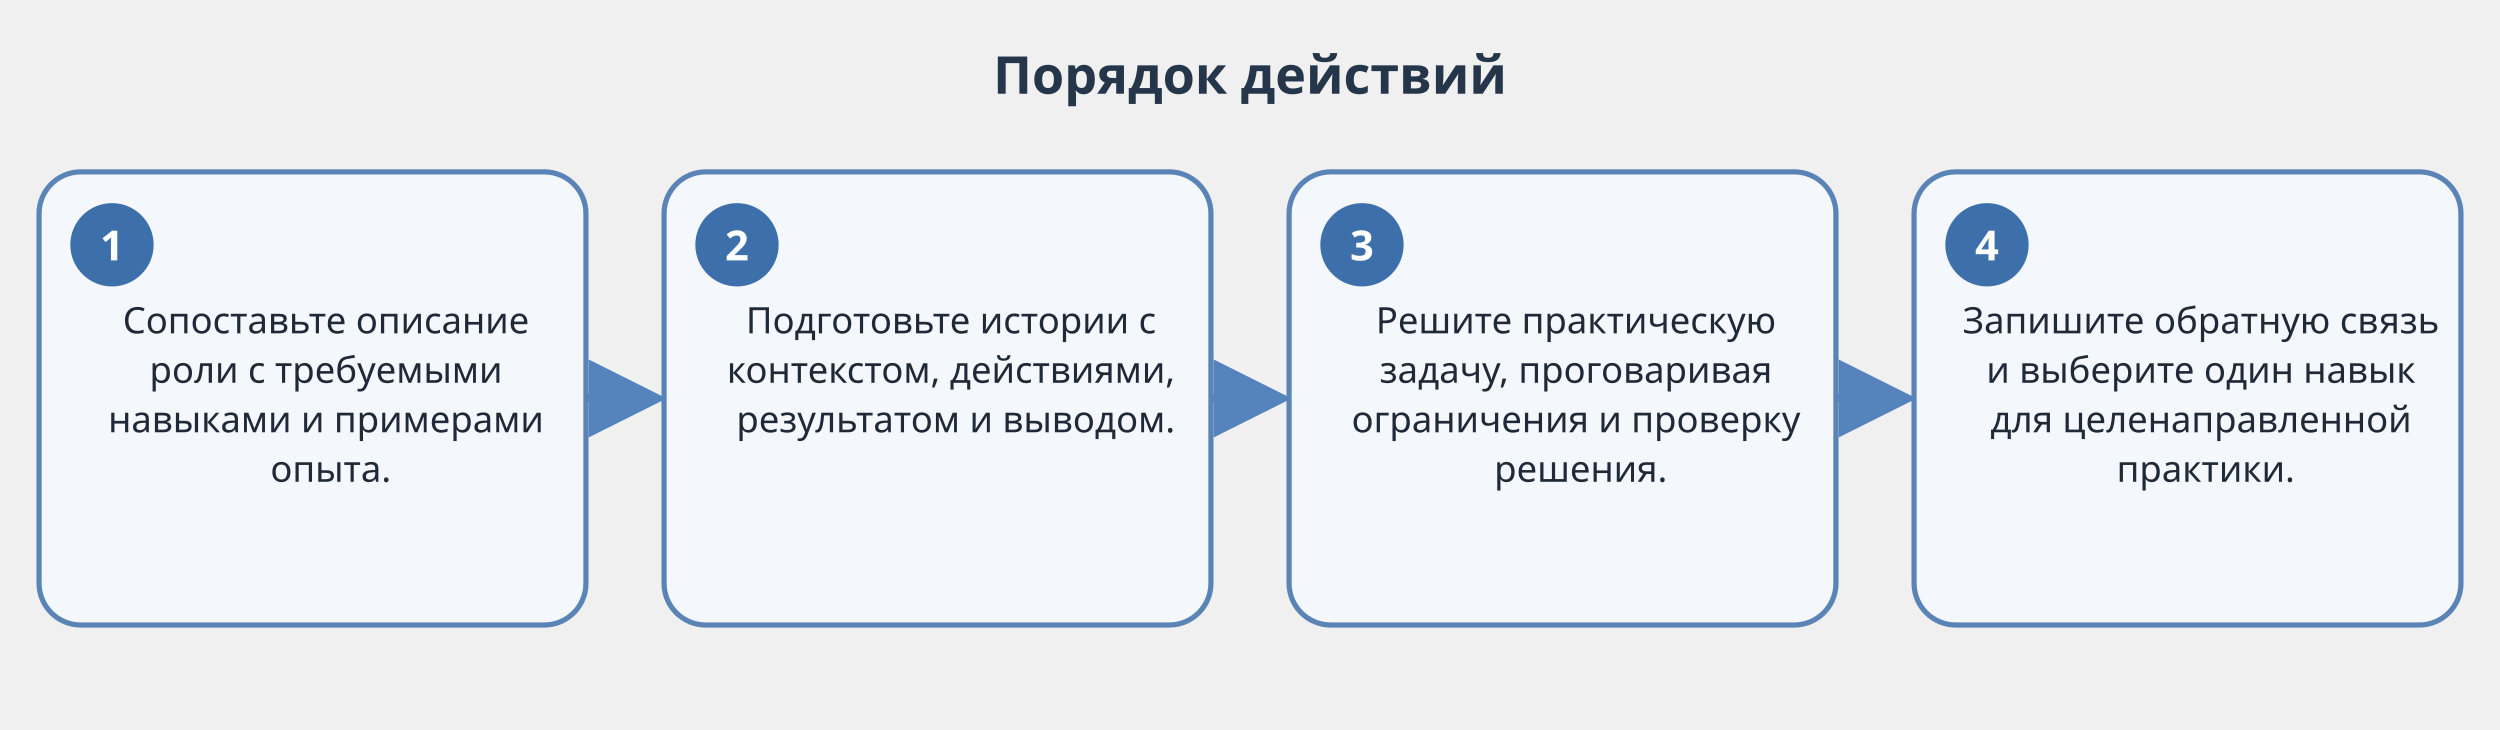
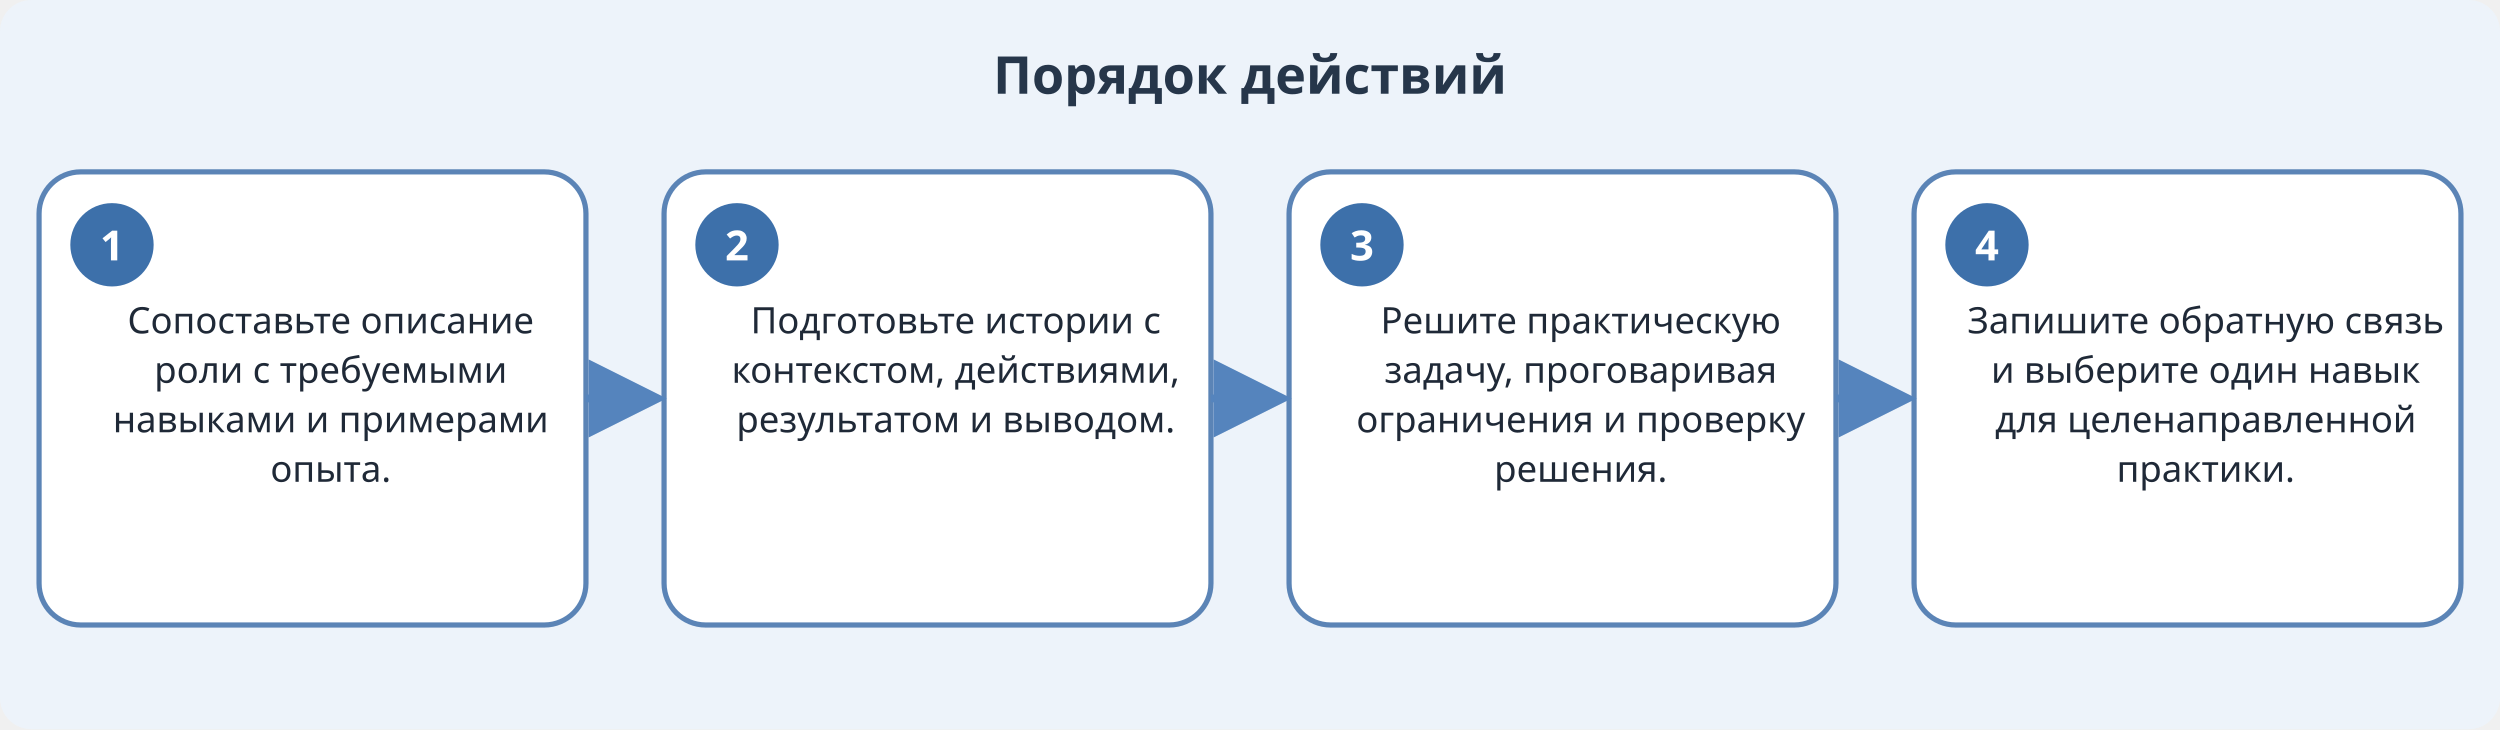
<svg xmlns="http://www.w3.org/2000/svg" width="960" height="280" viewBox="0 0 960 280" role="img" aria-labelledby="title desc">
  <defs>
    <marker id="arrow" markerWidth="10" markerHeight="10" refX="8" refY="5" orient="auto">
      <path d="M 0 0 L 10 5 L 0 10 z" fill="#5584bd" />
    </marker>
  </defs>
+   <rect id="canvas" x="0" y="0" width="960" height="280" rx="12" fill="#edf3fa" />
  <text x="480" y="36" text-anchor="middle" font-family="sans-serif" font-size="20" font-weight="700" fill="#26364a">Порядок действий</text>
-   <rect x="15" y="66" width="210" height="174" rx="16" fill="#f4f8fd" stroke="#5b84b6" stroke-width="2" />
+   <rect class="step-card" x="15" y="66" width="210" height="174" rx="16" fill="#ffffff" stroke="#5b84b6" stroke-width="2" />
  <circle cx="43" cy="94" r="16" fill="#3d70aa" />
  <text x="43" y="100" text-anchor="middle" font-family="sans-serif" font-size="16" font-weight="700" fill="#ffffff">1</text>
-   <text x="127" y="128" text-anchor="middle" font-family="sans-serif" font-size="14" fill="#1f2937">
-     <tspan x="127" dy="0">Сопоставьте описание</tspan>
-     <tspan x="127" dy="19">роли с требуемыми</tspan>
-     <tspan x="127" dy="19">навыками и примерами</tspan>
-     <tspan x="127" dy="19">опыта.</tspan>
-   </text>
-   <rect x="255" y="66" width="210" height="174" rx="16" fill="#f4f8fd" stroke="#5b84b6" stroke-width="2" />
+   <text class="step-label" x="127" y="128" text-anchor="middle" font-family="sans-serif" font-size="14" fill="#1f2937">Сопоставьте описание</text>
+   <text class="step-label" x="127" y="147" text-anchor="middle" font-family="sans-serif" font-size="14" fill="#1f2937">роли с требуемыми</text>
+   <text class="step-label" x="127" y="166" text-anchor="middle" font-family="sans-serif" font-size="14" fill="#1f2937">навыками и примерами</text>
+   <text class="step-label" x="127" y="185" text-anchor="middle" font-family="sans-serif" font-size="14" fill="#1f2937">опыта.</text>
+   <rect class="step-card" x="255" y="66" width="210" height="174" rx="16" fill="#ffffff" stroke="#5b84b6" stroke-width="2" />
  <circle cx="283" cy="94" r="16" fill="#3d70aa" />
  <text x="283" y="100" text-anchor="middle" font-family="sans-serif" font-size="16" font-weight="700" fill="#ffffff">2</text>
-   <text x="367" y="128" text-anchor="middle" font-family="sans-serif" font-size="14" fill="#1f2937">
-     <tspan x="367" dy="0">Подготовьте истории с</tspan>
-     <tspan x="367" dy="19">контекстом, действиями,</tspan>
-     <tspan x="367" dy="19">результатом и выводом.</tspan>
-   </text>
-   <rect x="495" y="66" width="210" height="174" rx="16" fill="#f4f8fd" stroke="#5b84b6" stroke-width="2" />
+   <text class="step-label" x="367" y="128" text-anchor="middle" font-family="sans-serif" font-size="14" fill="#1f2937">Подготовьте истории с</text>
+   <text class="step-label" x="367" y="147" text-anchor="middle" font-family="sans-serif" font-size="14" fill="#1f2937">контекстом, действиями,</text>
+   <text class="step-label" x="367" y="166" text-anchor="middle" font-family="sans-serif" font-size="14" fill="#1f2937">результатом и выводом.</text>
+   <rect class="step-card" x="495" y="66" width="210" height="174" rx="16" fill="#ffffff" stroke="#5b84b6" stroke-width="2" />
  <circle cx="523" cy="94" r="16" fill="#3d70aa" />
  <text x="523" y="100" text-anchor="middle" font-family="sans-serif" font-size="16" font-weight="700" fill="#ffffff">3</text>
-   <text x="607" y="128" text-anchor="middle" font-family="sans-serif" font-size="14" fill="#1f2937">
-     <tspan x="607" dy="0">Решите практическую</tspan>
-     <tspan x="607" dy="19">задачу, проговаривая</tspan>
-     <tspan x="607" dy="19">ограничения и проверку</tspan>
-     <tspan x="607" dy="19">решения.</tspan>
-   </text>
-   <rect x="735" y="66" width="210" height="174" rx="16" fill="#f4f8fd" stroke="#5b84b6" stroke-width="2" />
+   <text class="step-label" x="607" y="128" text-anchor="middle" font-family="sans-serif" font-size="14" fill="#1f2937">Решите практическую</text>
+   <text class="step-label" x="607" y="147" text-anchor="middle" font-family="sans-serif" font-size="14" fill="#1f2937">задачу, проговаривая</text>
+   <text class="step-label" x="607" y="166" text-anchor="middle" font-family="sans-serif" font-size="14" fill="#1f2937">ограничения и проверку</text>
+   <text class="step-label" x="607" y="185" text-anchor="middle" font-family="sans-serif" font-size="14" fill="#1f2937">решения.</text>
+   <rect class="step-card" x="735" y="66" width="210" height="174" rx="16" fill="#ffffff" stroke="#5b84b6" stroke-width="2" />
  <circle cx="763" cy="94" r="16" fill="#3d70aa" />
  <text x="763" y="100" text-anchor="middle" font-family="sans-serif" font-size="16" font-weight="700" fill="#ffffff">4</text>
-   <text x="847" y="128" text-anchor="middle" font-family="sans-serif" font-size="14" fill="#1f2937">
-     <tspan x="847" dy="0">Запишите обратную связь</tspan>
-     <tspan x="847" dy="19">и выберите один навык</tspan>
-     <tspan x="847" dy="19">для целенаправленной</tspan>
-     <tspan x="847" dy="19">практики.</tspan>
-   </text>
+   <text class="step-label" x="847" y="128" text-anchor="middle" font-family="sans-serif" font-size="14" fill="#1f2937">Запишите обратную связь</text>
+   <text class="step-label" x="847" y="147" text-anchor="middle" font-family="sans-serif" font-size="14" fill="#1f2937">и выберите один навык</text>
+   <text class="step-label" x="847" y="166" text-anchor="middle" font-family="sans-serif" font-size="14" fill="#1f2937">для целенаправленной</text>
+   <text class="step-label" x="847" y="185" text-anchor="middle" font-family="sans-serif" font-size="14" fill="#1f2937">практики.</text>
  <line x1="225" y1="153" x2="250" y2="153" stroke="#5584bd" stroke-width="3" marker-end="url(#arrow)" />
  <line x1="465" y1="153" x2="490" y2="153" stroke="#5584bd" stroke-width="3" marker-end="url(#arrow)" />
  <line x1="705" y1="153" x2="730" y2="153" stroke="#5584bd" stroke-width="3" marker-end="url(#arrow)" />
</svg>
